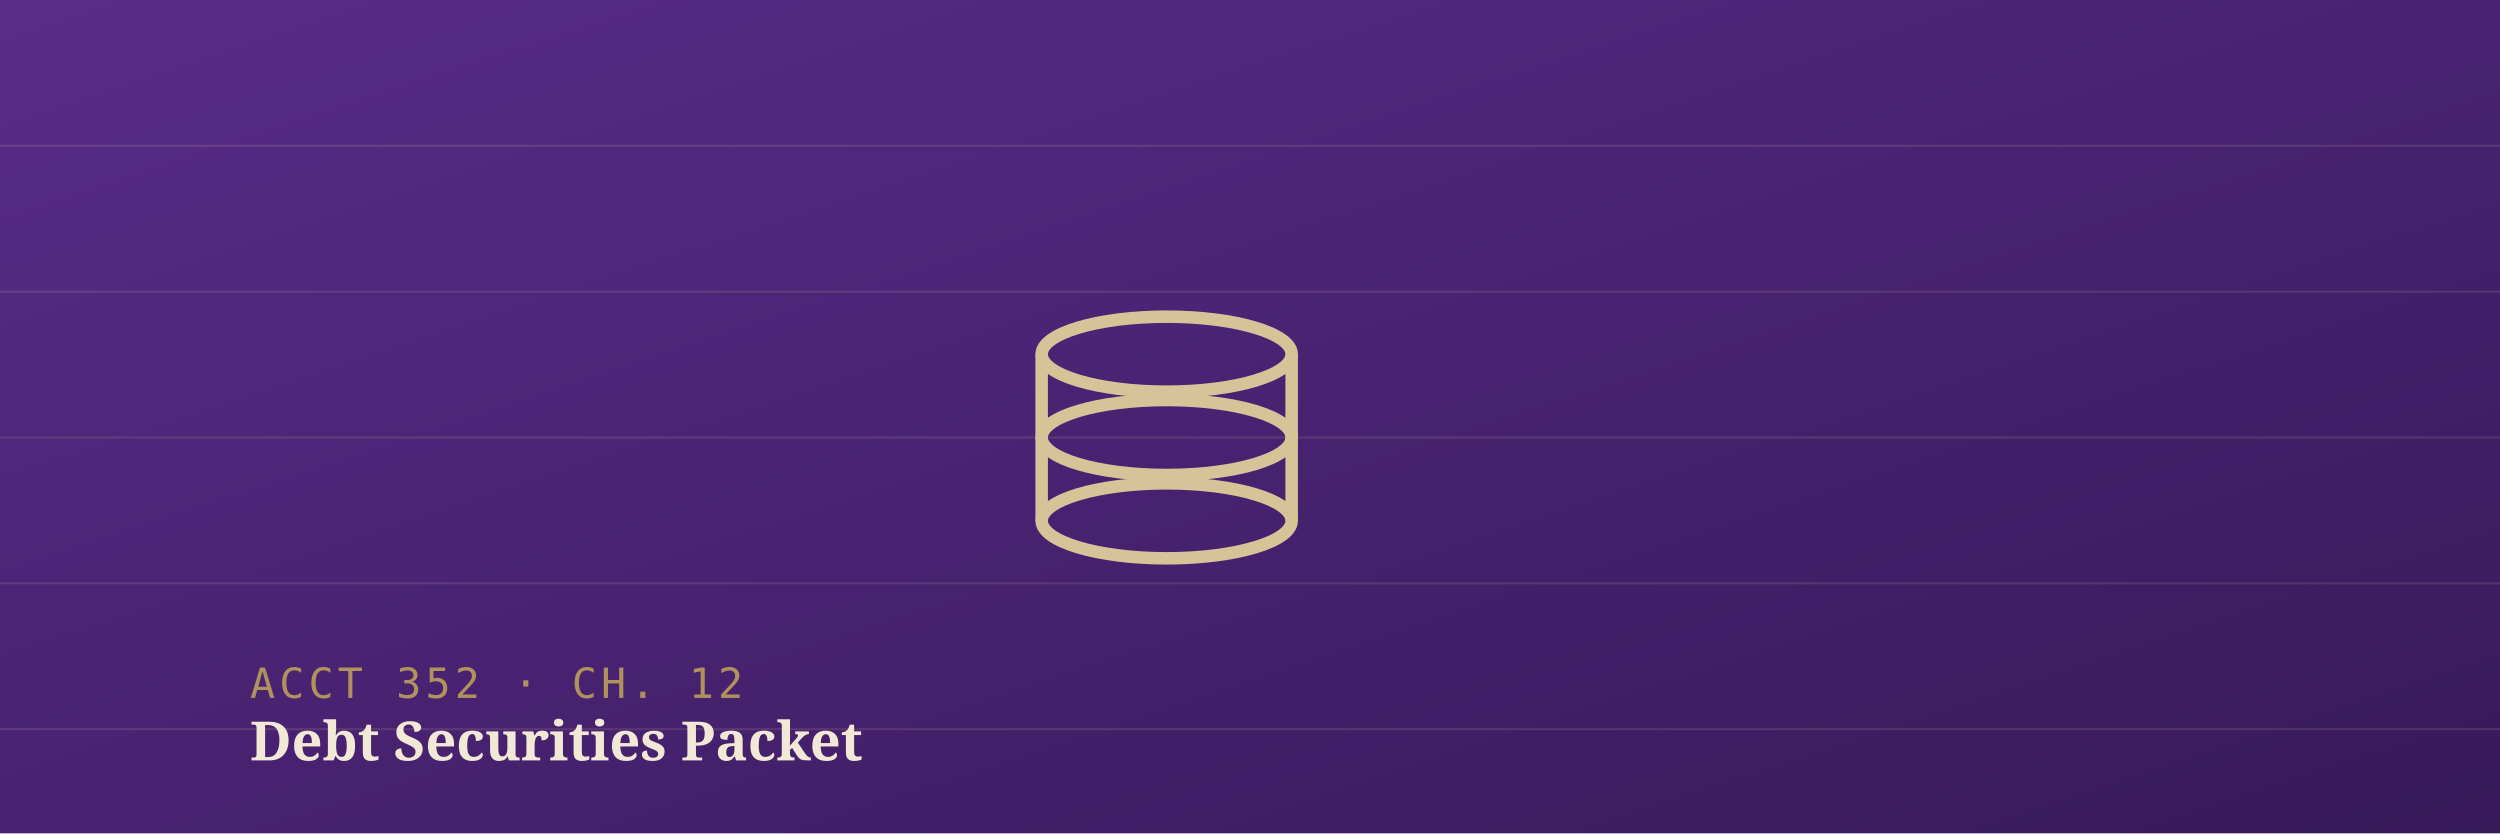
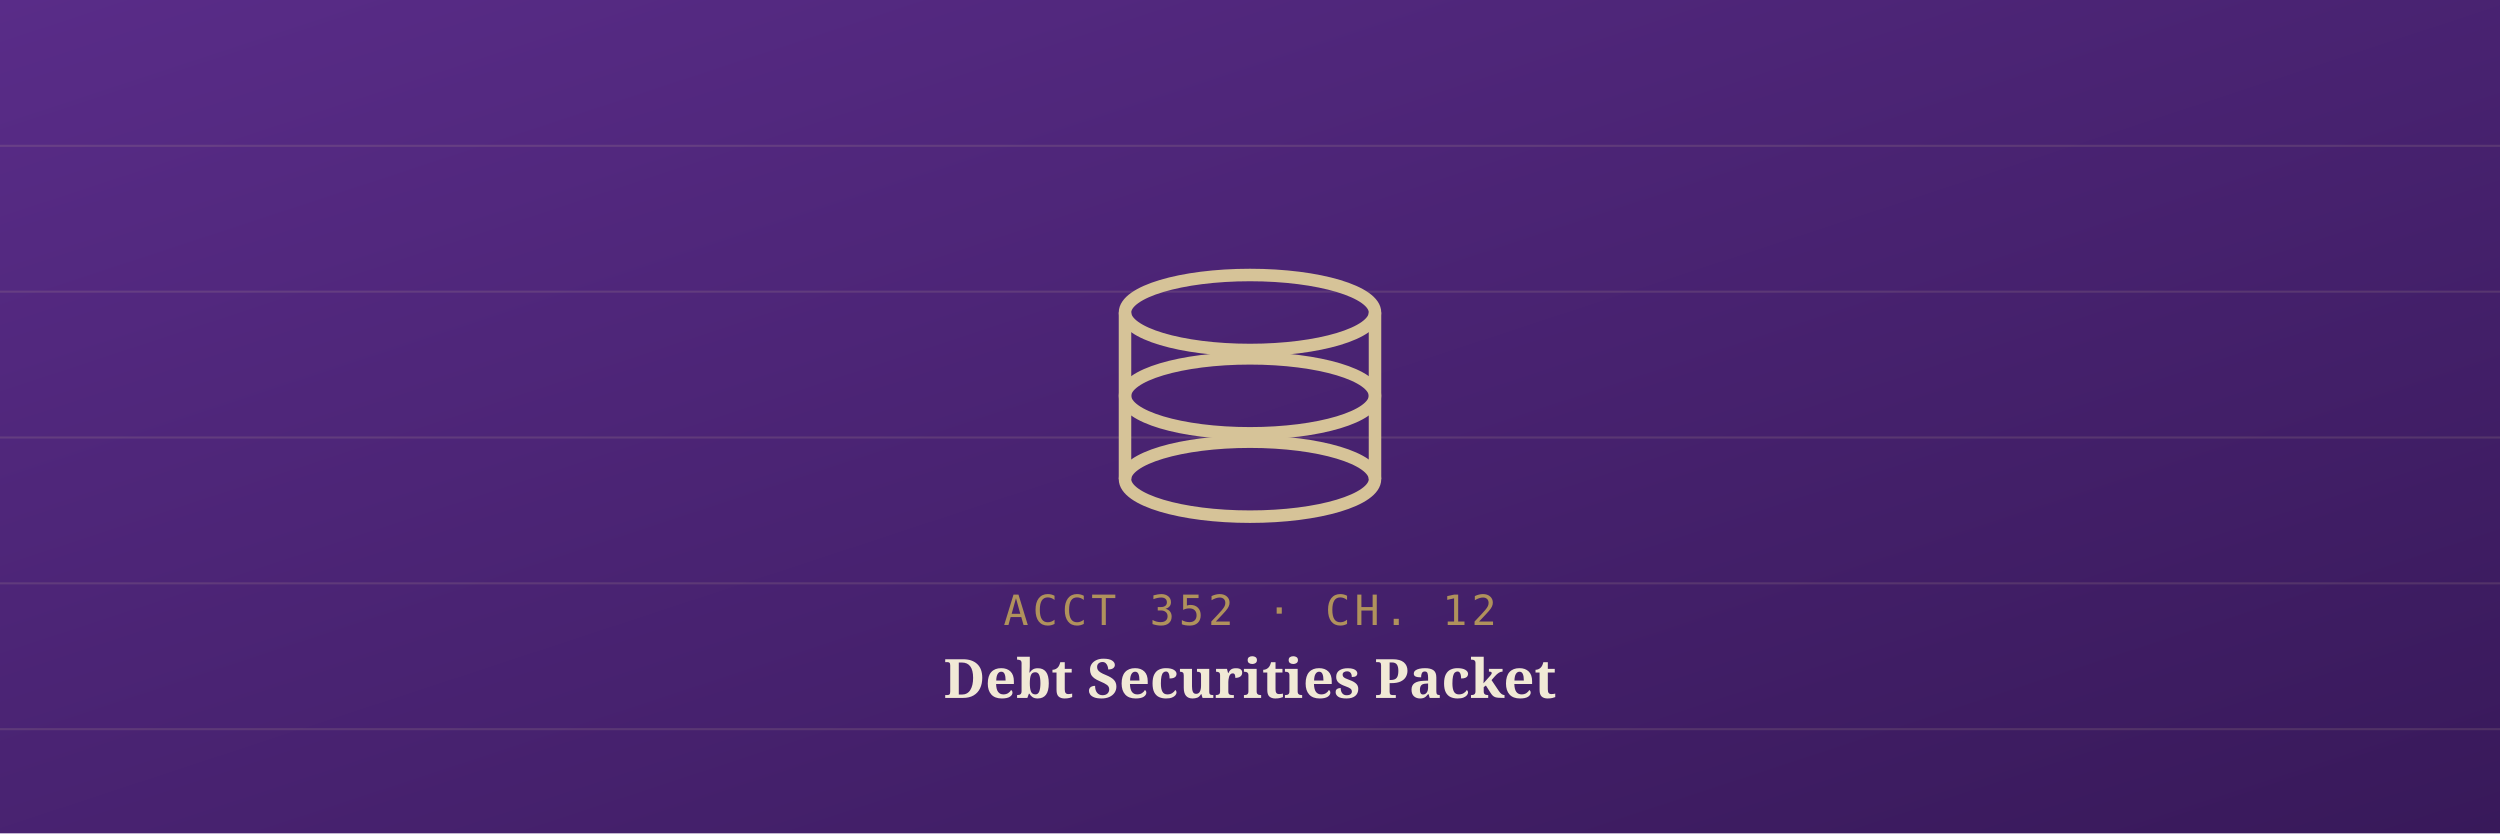
<svg xmlns="http://www.w3.org/2000/svg" viewBox="0 0 1200 400">
  <defs>
    <linearGradient id="bg4" x1="0%" y1="0%" x2="100%" y2="100%">
      <stop offset="0%" stop-color="#592C88" />
      <stop offset="100%" stop-color="#38195A" />
    </linearGradient>
  </defs>
  <rect width="1200" height="400" fill="url(#bg4)" />
  <g stroke="#D6C398" stroke-opacity="0.14" stroke-width="1">
    <line x1="0" y1="70" x2="1200" y2="70" />
    <line x1="0" y1="140" x2="1200" y2="140" />
    <line x1="0" y1="210" x2="1200" y2="210" />
    <line x1="0" y1="280" x2="1200" y2="280" />
    <line x1="0" y1="350" x2="1200" y2="350" />
  </g>
-   <g transform="translate(500,130)" fill="none" stroke="#D6C398" stroke-width="6">
+   <g transform="translate(540,110)" fill="none" stroke="#D6C398" stroke-width="6">
    <ellipse cx="60" cy="120" rx="60" ry="18" />
    <ellipse cx="60" cy="80" rx="60" ry="18" />
    <ellipse cx="60" cy="40" rx="60" ry="18" />
    <line x1="0" y1="40" x2="0" y2="120" />
    <line x1="120" y1="40" x2="120" y2="120" />
  </g>
-   <text x="120" y="335" font-family="'IBM Plex Mono', monospace" font-size="20" letter-spacing="2" fill="#B0925C">ACCT 352 · CH. 12</text>
-   <text x="120" y="365" font-family="'Source Serif 4', serif" font-size="26" font-weight="600" fill="#F1E9D6">Debt Securities Packet</text>
+   <text x="600" y="300" text-anchor="middle" font-family="'IBM Plex Mono', monospace" font-size="20" letter-spacing="2" fill="#B0925C">ACCT 352 · CH. 12</text>
+   <text x="600" y="335" text-anchor="middle" font-family="'Source Serif 4', serif" font-size="26" font-weight="600" fill="#F1E9D6">Debt Securities Packet</text>
</svg>
